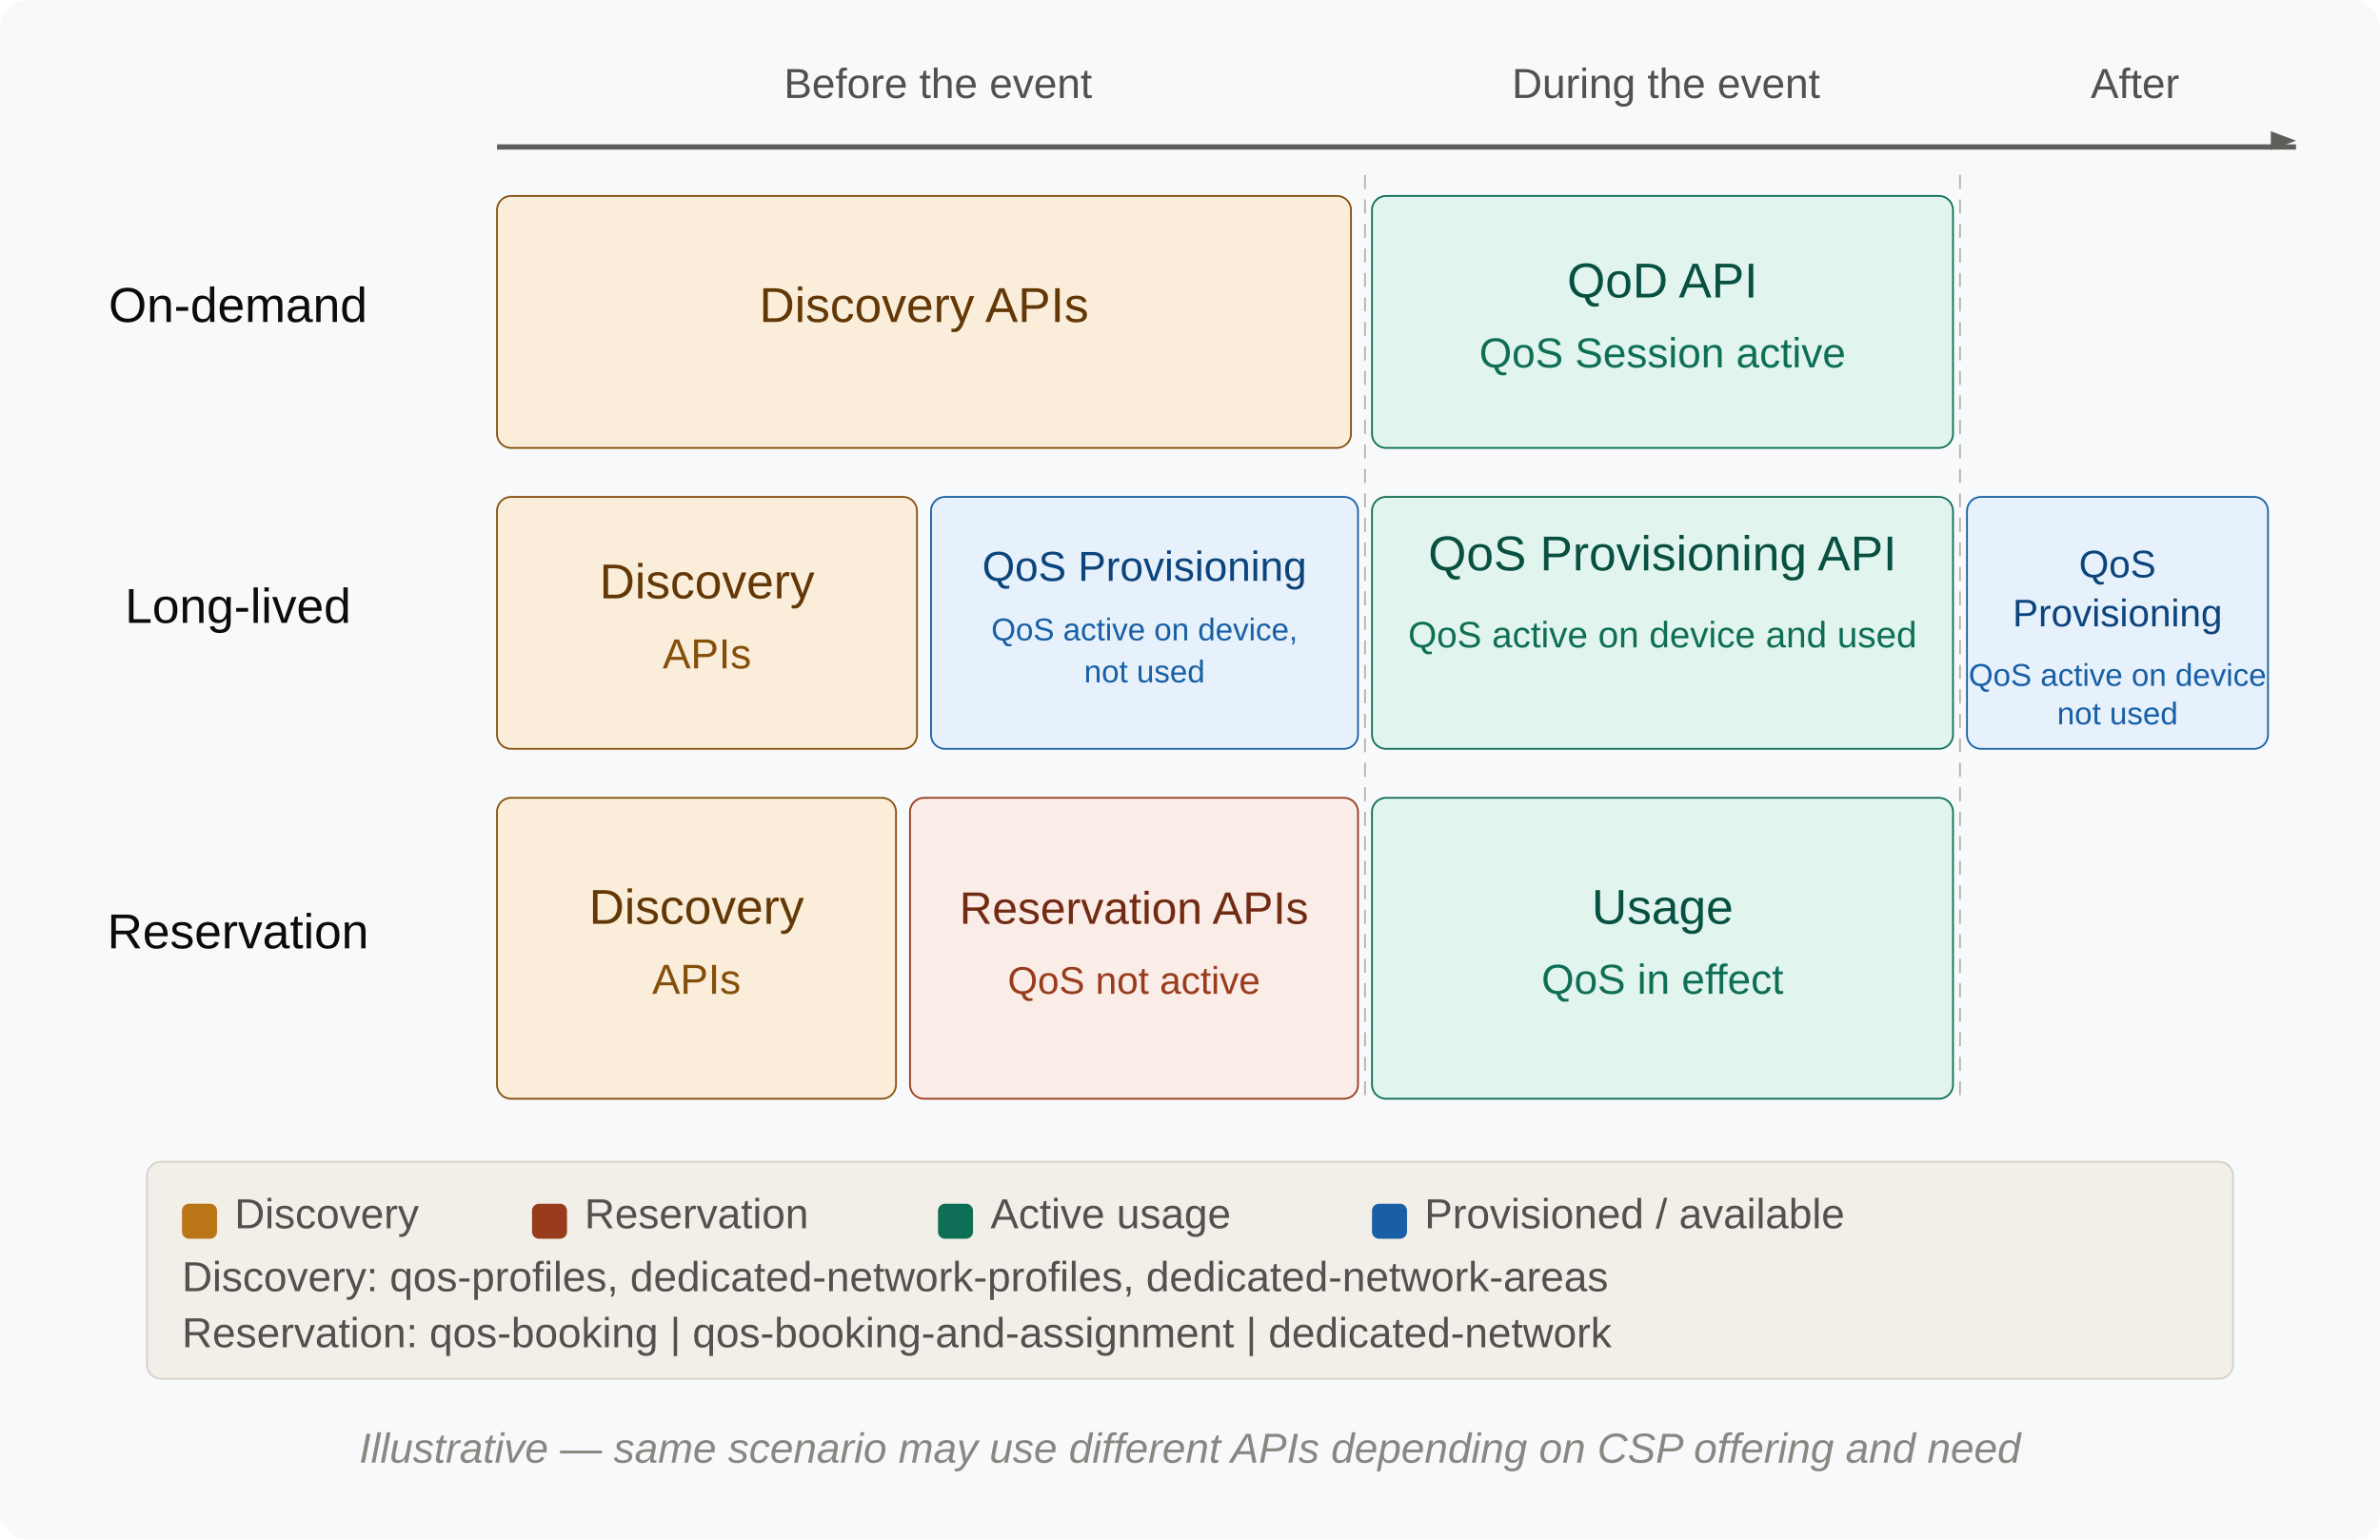
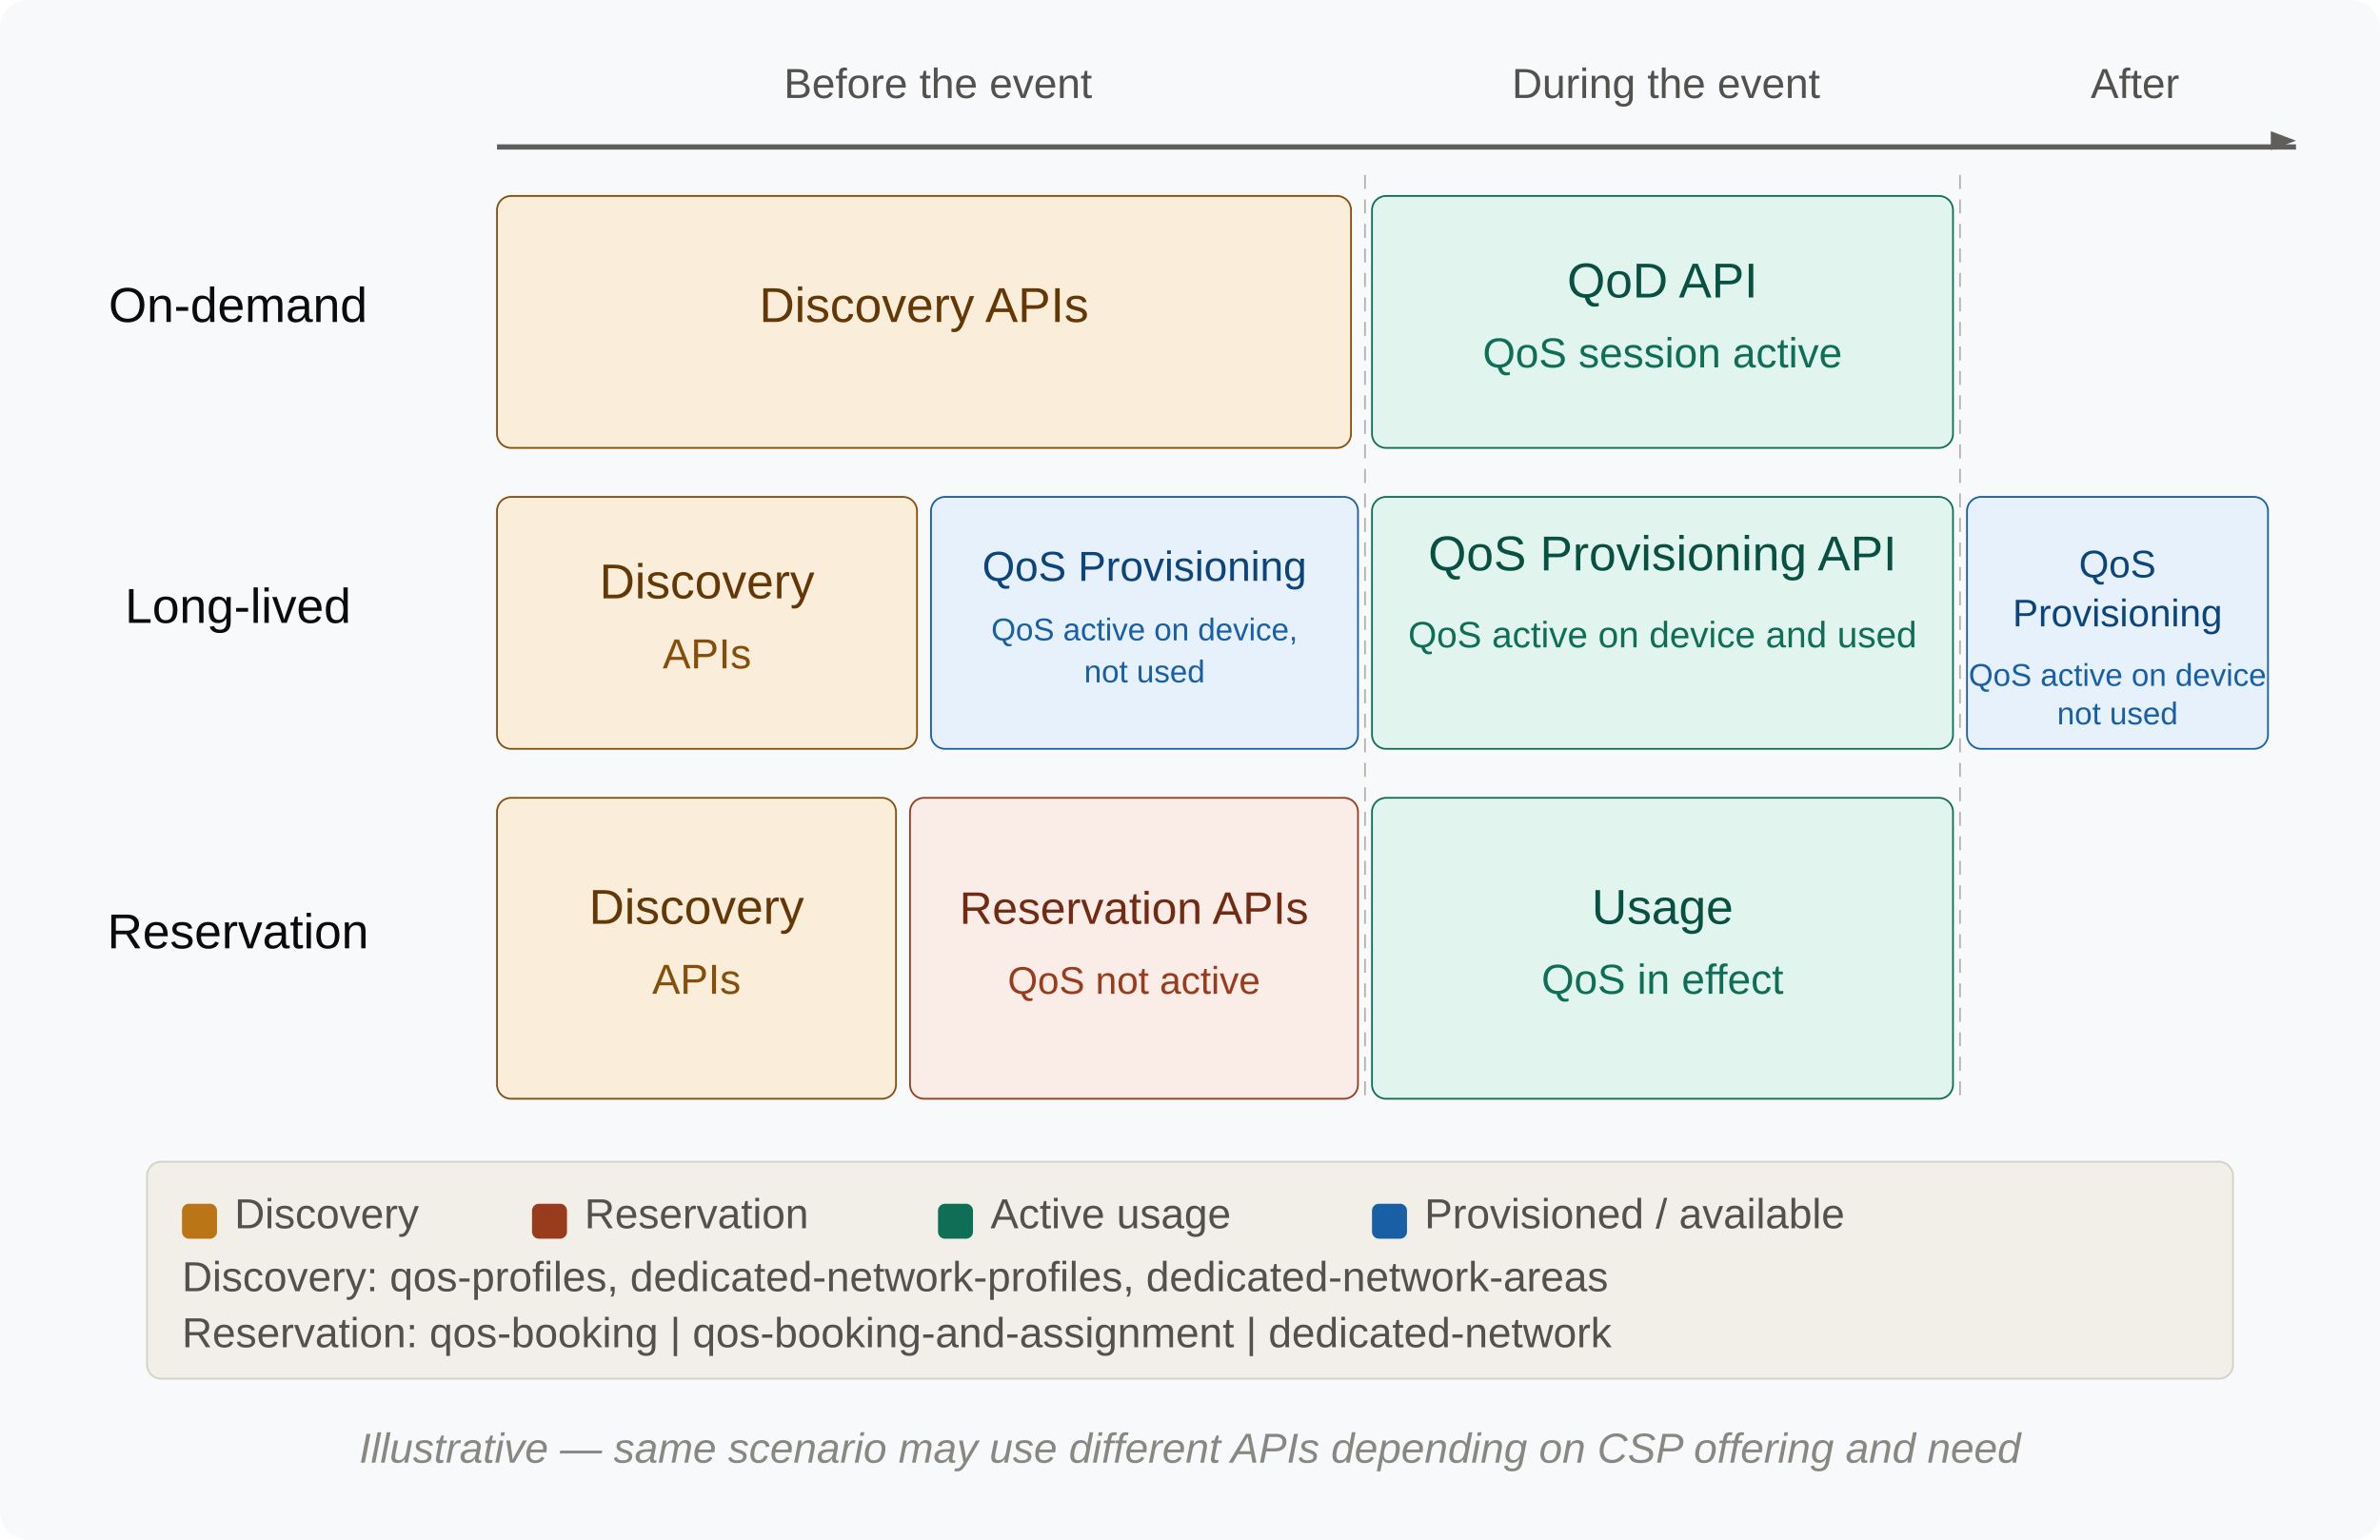
<svg xmlns="http://www.w3.org/2000/svg" viewBox="0 0 680 440" font-family="Segoe UI, Arial, sans-serif">
  <rect width="680" height="440" fill="#f8f9fb" rx="8" />
  <defs>
    <marker id="arrow" viewBox="0 0 10 10" refX="8" refY="5" markerWidth="6" markerHeight="6" orient="auto-start-reverse">
      <polygon points="0 0, 8 3, 0 6" fill="#5F5E5A" />
    </marker>
  </defs>
  <text x="268" y="28" text-anchor="middle" font-size="12" fill="#52514e">Before the event</text>
  <text x="476" y="28" text-anchor="middle" font-size="12" fill="#52514e">During the event</text>
  <text x="610" y="28" text-anchor="middle" font-size="12" fill="#52514e">After</text>
  <line x1="142" y1="42" x2="656" y2="42" stroke="#5F5E5A" stroke-width="1.5" marker-end="url(#arrow)" />
  <line x1="390" y1="50" x2="390" y2="316" stroke="#B4B2A9" stroke-width="0.5" stroke-dasharray="4,3" />
  <line x1="560" y1="50" x2="560" y2="316" stroke="#B4B2A9" stroke-width="0.5" stroke-dasharray="4,3" />
  <text x="68" y="92" text-anchor="middle" font-size="14" font-weight="500" fill="#0b0b0b">On-demand</text>
  <text x="68" y="178" text-anchor="middle" font-size="14" font-weight="500" fill="#0b0b0b">Long-lived</text>
  <text x="68" y="271" text-anchor="middle" font-size="14" font-weight="500" fill="#0b0b0b">Reservation</text>
  <rect x="142" y="56" width="244" height="72" rx="4" fill="#FAEEDA" stroke="#854F0B" stroke-width="0.5" />
  <text x="264" y="92" text-anchor="middle" font-size="14" font-weight="500" fill="#633806">Discovery APIs</text>
  <rect x="392" y="56" width="166" height="72" rx="4" fill="#E1F5EE" stroke="#0F6E56" stroke-width="0.5" />
  <text x="475" y="85" text-anchor="middle" font-size="14" font-weight="500" fill="#085041">QoD API</text>
-   <text x="475" y="105" text-anchor="middle" font-size="12" fill="#0F6E56">QoS Session active</text>
+   <text x="475" y="105" text-anchor="middle" font-size="12" fill="#0F6E56">QoS session active</text>
  <rect x="142" y="142" width="120" height="72" rx="4" fill="#FAEEDA" stroke="#854F0B" stroke-width="0.5" />
  <text x="202" y="171" text-anchor="middle" font-size="14" font-weight="500" fill="#633806">Discovery</text>
  <text x="202" y="191" text-anchor="middle" font-size="12" fill="#854F0B">APIs</text>
  <rect x="266" y="142" width="122" height="72" rx="4" fill="#E6F1FB" stroke="#185FA5" stroke-width="0.5" />
  <text x="327" y="166" text-anchor="middle" font-size="12" font-weight="500" fill="#0C447C">QoS Provisioning</text>
  <text x="327" y="183" text-anchor="middle" font-size="9" fill="#185FA5">QoS active on device,</text>
  <text x="327" y="195" text-anchor="middle" font-size="9" fill="#185FA5">not used</text>
  <rect x="392" y="142" width="166" height="72" rx="4" fill="#E1F5EE" stroke="#0F6E56" stroke-width="0.5" />
  <text x="475" y="163" text-anchor="middle" font-size="14" font-weight="500" fill="#085041">QoS Provisioning API</text>
  <text x="475" y="185" text-anchor="middle" font-size="10.5" fill="#0F6E56">QoS active on device and used</text>
  <rect x="562" y="142" width="86" height="72" rx="4" fill="#E6F1FB" stroke="#185FA5" stroke-width="0.5" />
  <text x="605" y="165" text-anchor="middle" font-size="11" font-weight="500" fill="#0C447C">QoS</text>
  <text x="605" y="179" text-anchor="middle" font-size="11" font-weight="500" fill="#0C447C">Provisioning</text>
  <text x="605" y="196" text-anchor="middle" font-size="9" fill="#185FA5">QoS active on device</text>
  <text x="605" y="207" text-anchor="middle" font-size="9" fill="#185FA5">not used</text>
  <rect x="142" y="228" width="114" height="86" rx="4" fill="#FAEEDA" stroke="#854F0B" stroke-width="0.5" />
  <text x="199" y="264" text-anchor="middle" font-size="14" font-weight="500" fill="#633806">Discovery</text>
  <text x="199" y="284" text-anchor="middle" font-size="12" fill="#854F0B">APIs</text>
  <rect x="260" y="228" width="128" height="86" rx="4" fill="#FAECE7" stroke="#993C1D" stroke-width="0.5" />
  <text x="324" y="264" text-anchor="middle" font-size="13" font-weight="500" fill="#712B13">Reservation APIs</text>
  <text x="324" y="284" text-anchor="middle" font-size="11" fill="#993C1D">QoS not active</text>
  <rect x="392" y="228" width="166" height="86" rx="4" fill="#E1F5EE" stroke="#0F6E56" stroke-width="0.5" />
  <text x="475" y="264" text-anchor="middle" font-size="14" font-weight="500" fill="#085041">Usage</text>
  <text x="475" y="284" text-anchor="middle" font-size="12" fill="#0F6E56">QoS in effect</text>
  <rect x="42" y="332" width="596" height="62" rx="4" fill="#F1EFE8" stroke="#D3D1C7" stroke-width="0.5" />
  <rect x="52" y="344" width="10" height="10" rx="2" fill="#BA7517" />
  <text x="67" y="351" font-size="12" fill="#52514e">Discovery</text>
  <rect x="152" y="344" width="10" height="10" rx="2" fill="#993C1D" />
  <text x="167" y="351" font-size="12" fill="#52514e">Reservation</text>
  <rect x="268" y="344" width="10" height="10" rx="2" fill="#0F6E56" />
  <text x="283" y="351" font-size="12" fill="#52514e">Active usage</text>
  <rect x="392" y="344" width="10" height="10" rx="2" fill="#185FA5" />
  <text x="407" y="351" font-size="12" fill="#52514e">Provisioned / available</text>
  <text x="52" y="369" font-size="12" fill="#52514e">Discovery: qos-profiles, dedicated-network-profiles, dedicated-network-areas</text>
  <text x="52" y="385" font-size="12" fill="#52514e">Reservation: qos-booking | qos-booking-and-assignment | dedicated-network</text>
  <text x="340" y="418" text-anchor="middle" font-size="12" fill="#898781" font-style="italic">Illustrative — same scenario may use different APIs depending on CSP offering and need</text>
</svg>
